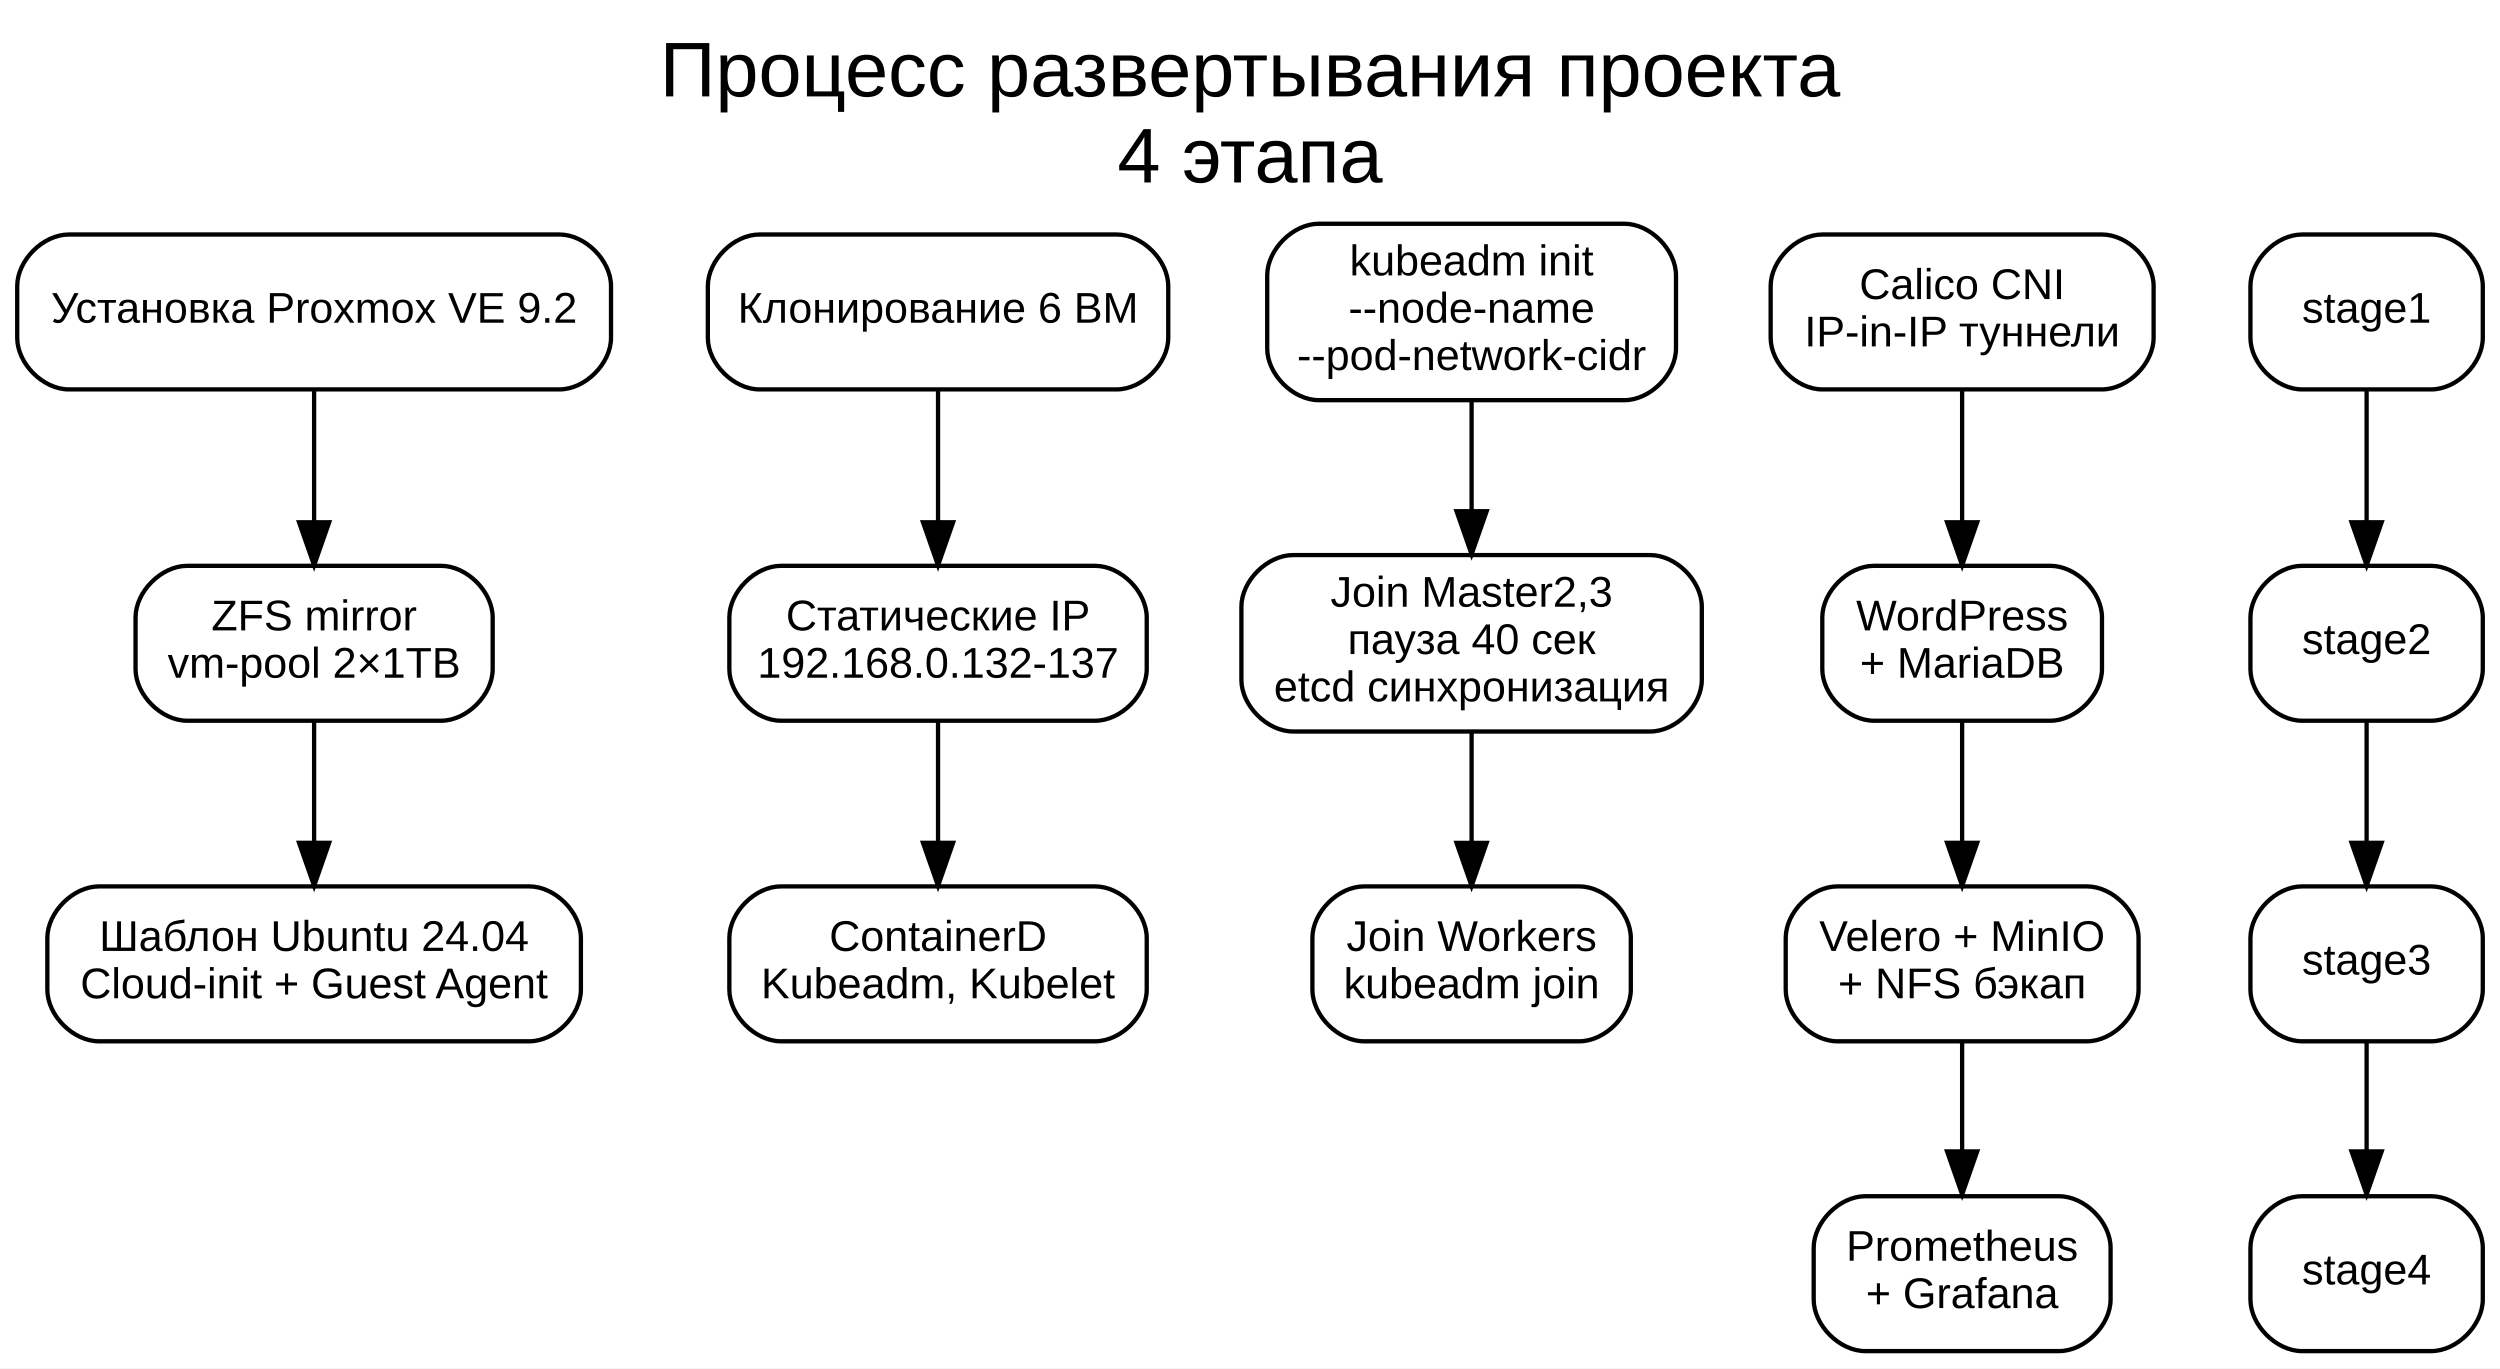
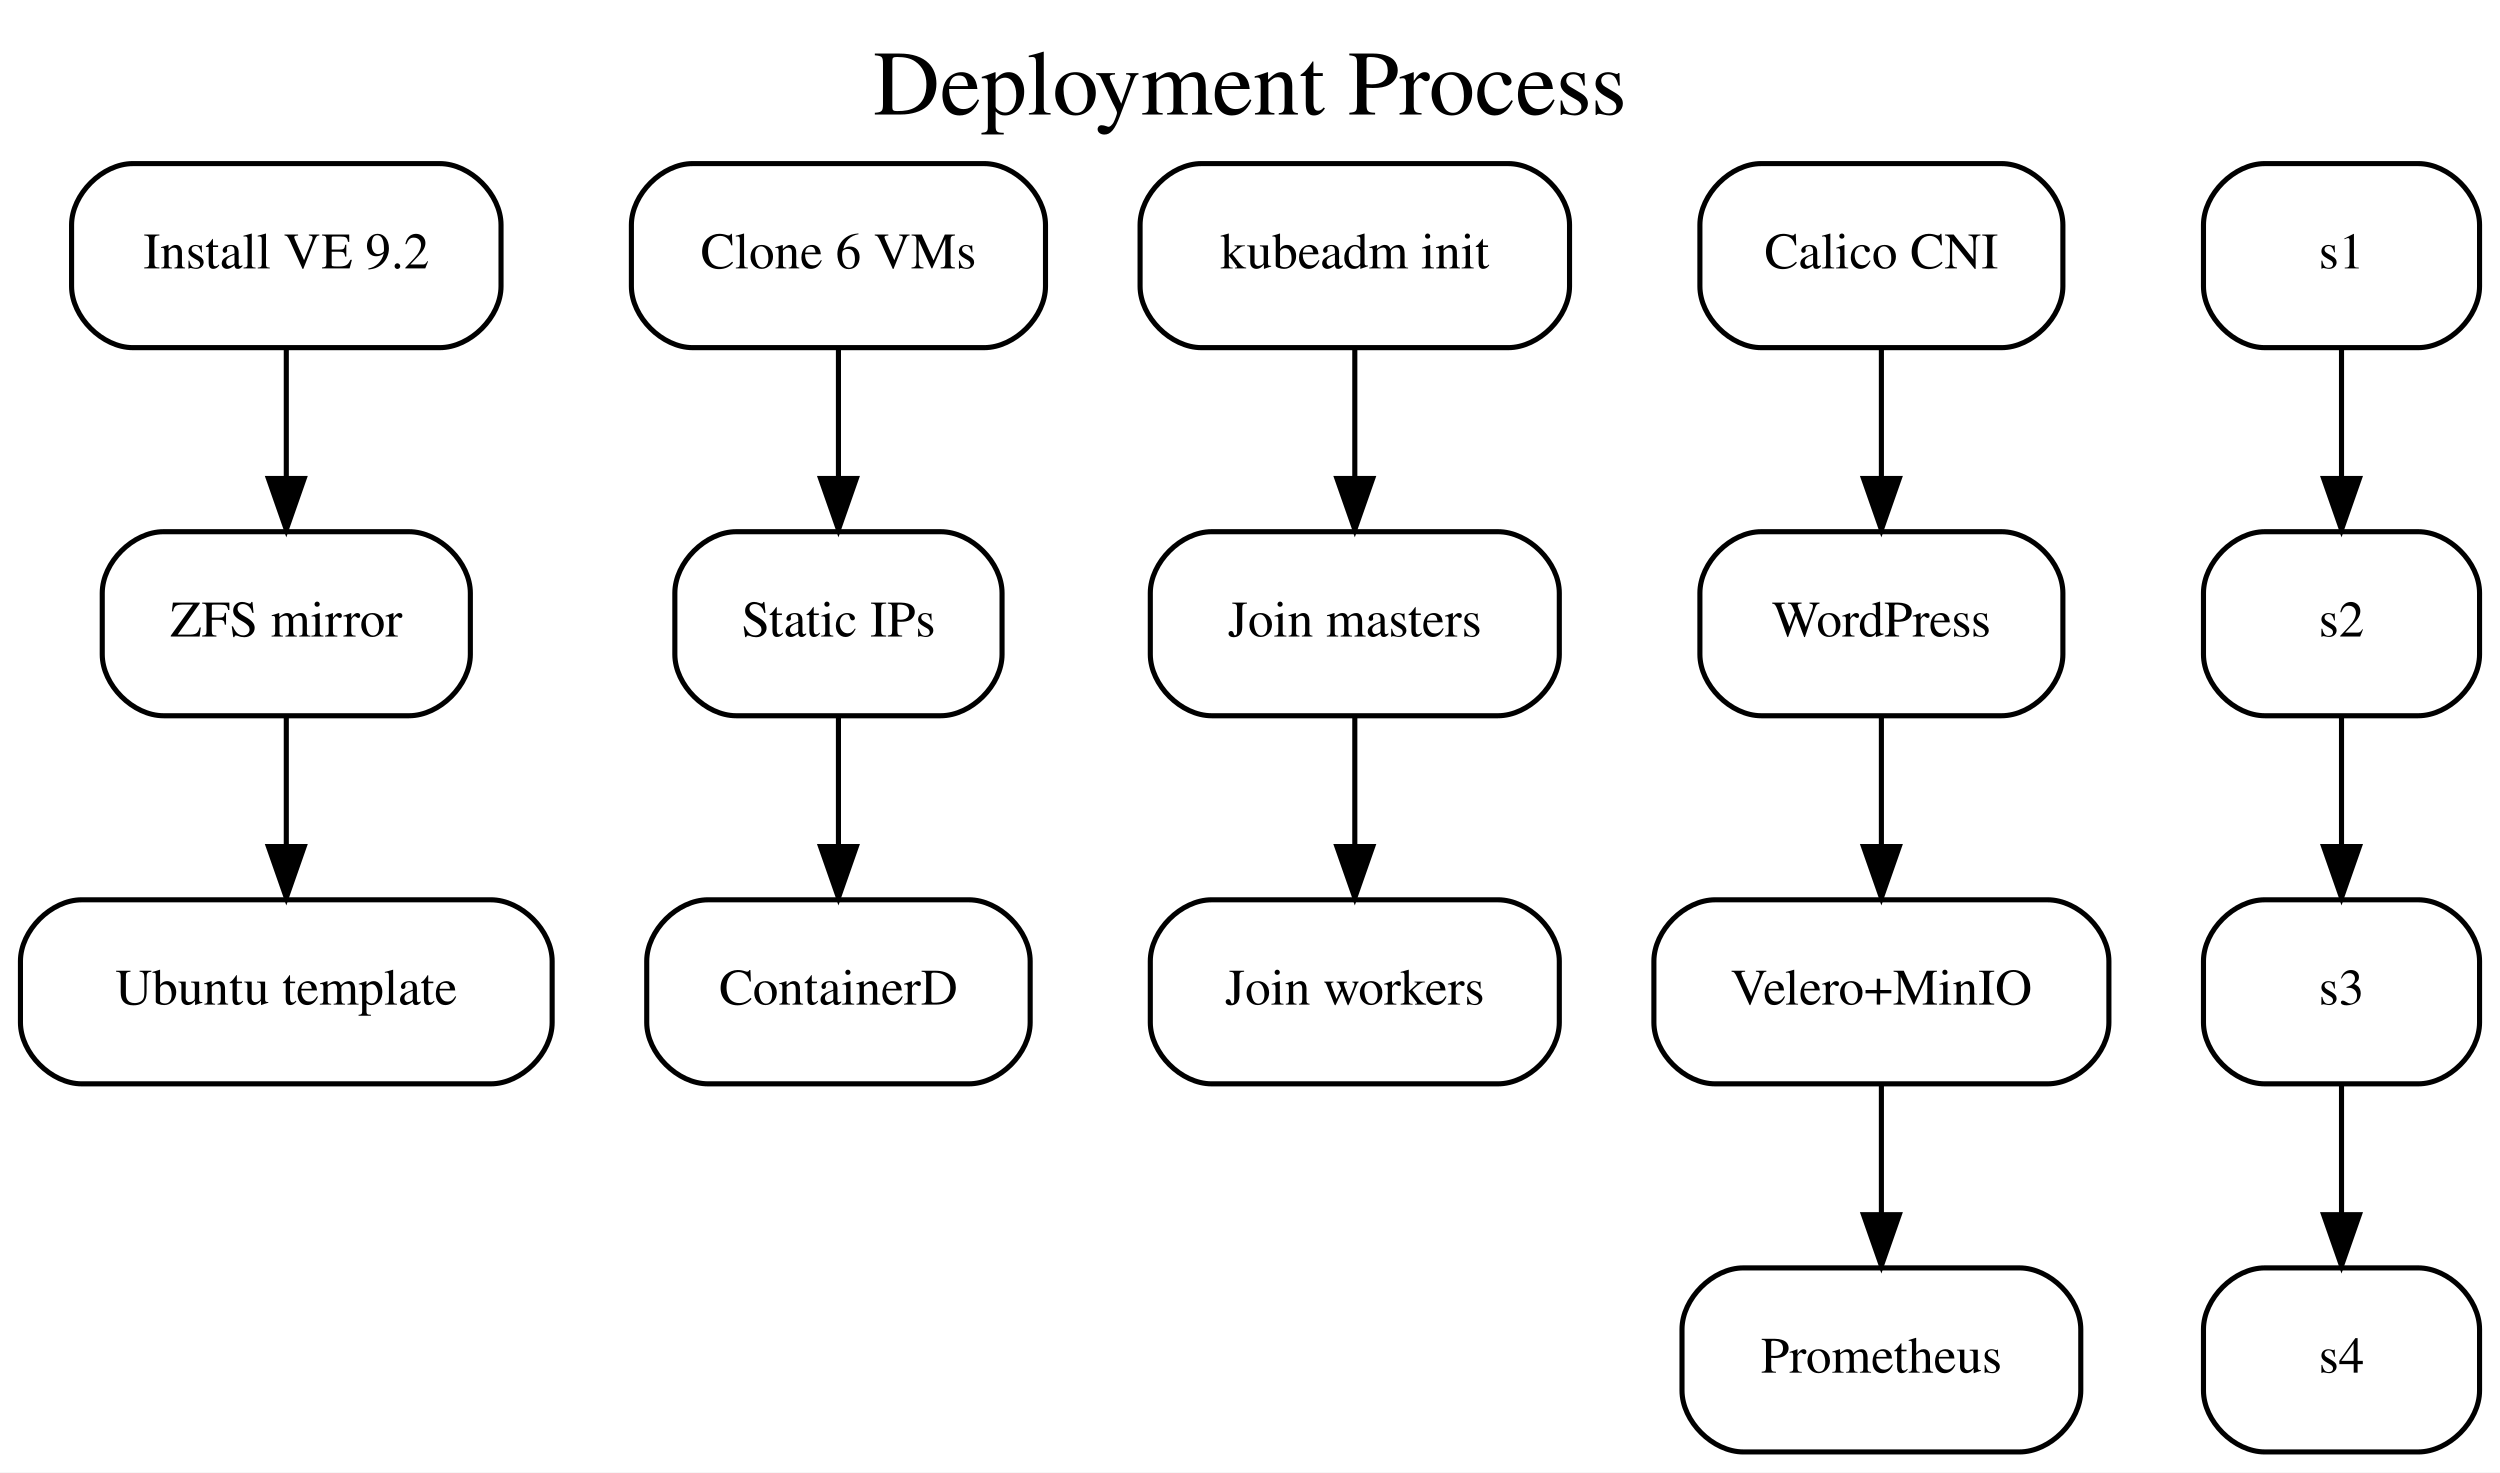
- <svg xmlns="http://www.w3.org/2000/svg" width="581pt" height="318pt" viewBox="0.00 0.00 581.00 318.00">
-   <g id="graph0" class="graph" transform="scale(1 1) rotate(0) translate(4 314)">
-     <polygon fill="white" stroke="transparent" points="-4,4 -4,-314 577,-314 577,4 -4,4" />
-     <text text-anchor="middle" x="286.5" y="-291.6" font-family="Arial" font-size="18.00">Процесс развертывания проекта</text>
-     <text text-anchor="middle" x="286.5" y="-271.6" font-family="Arial" font-size="18.00">4 этапа</text>
+ <svg xmlns="http://www.w3.org/2000/svg" width="489pt" height="288pt" viewBox="0.00 0.00 489.00 288.00">
+   <g id="graph0" class="graph" transform="scale(1 1) rotate(0) translate(4 284)">
+     <polygon fill="white" stroke="transparent" points="-4,4 -4,-284 485,-284 485,4 -4,4" />
+     <text text-anchor="middle" x="240.5" y="-261.6" font-family="Times,serif" font-size="18.00">Deployment Process</text>
    <g id="node1" class="node">
-       <path fill="none" stroke="black" d="M126,-259.5C126,-259.5 12,-259.5 12,-259.5 6,-259.5 0,-253.5 0,-247.5 0,-247.5 0,-235.5 0,-235.5 0,-229.5 6,-223.5 12,-223.5 12,-223.5 126,-223.5 126,-223.5 132,-223.5 138,-229.5 138,-235.5 138,-235.5 138,-247.5 138,-247.5 138,-253.5 132,-259.5 126,-259.5" />
-       <text text-anchor="middle" x="69" y="-239" font-family="Arial" font-size="10.00">Установка Proxmox VE 9.2</text>
+       <path fill="none" stroke="black" d="M82,-252C82,-252 22,-252 22,-252 16,-252 10,-246 10,-240 10,-240 10,-228 10,-228 10,-222 16,-216 22,-216 22,-216 82,-216 82,-216 88,-216 94,-222 94,-228 94,-228 94,-240 94,-240 94,-246 88,-252 82,-252" />
+       <text text-anchor="middle" x="52" y="-231.5" font-family="Times,serif" font-size="10.00">Install VE 9.2</text>
    </g>
    <g id="node2" class="node">
-       <path fill="none" stroke="black" d="M98.5,-182.5C98.5,-182.5 39.5,-182.5 39.5,-182.5 33.5,-182.5 27.5,-176.5 27.5,-170.5 27.5,-170.5 27.5,-158.5 27.5,-158.5 27.5,-152.5 33.5,-146.5 39.5,-146.5 39.5,-146.5 98.5,-146.5 98.5,-146.5 104.5,-146.5 110.5,-152.5 110.5,-158.5 110.5,-158.5 110.5,-170.5 110.5,-170.5 110.5,-176.5 104.5,-182.5 98.5,-182.5" />
-       <text text-anchor="middle" x="69" y="-167.5" font-family="Arial" font-size="10.00">ZFS mirror</text>
-       <text text-anchor="middle" x="69" y="-156.5" font-family="Arial" font-size="10.00">vm-pool 2×1TB</text>
+       <path fill="none" stroke="black" d="M76,-180C76,-180 28,-180 28,-180 22,-180 16,-174 16,-168 16,-168 16,-156 16,-156 16,-150 22,-144 28,-144 28,-144 76,-144 76,-144 82,-144 88,-150 88,-156 88,-156 88,-168 88,-168 88,-174 82,-180 76,-180" />
+       <text text-anchor="middle" x="52" y="-159.5" font-family="Times,serif" font-size="10.00">ZFS mirror</text>
    </g>
    <g id="edge1" class="edge">
-       <path fill="none" stroke="black" d="M69,-223.25C69,-223.25 69,-192.62 69,-192.62" />
-       <polygon fill="black" stroke="black" points="72.5,-192.62 69,-182.62 65.5,-192.62 72.5,-192.62" />
+       <path fill="none" stroke="black" d="M52,-215.83C52,-215.83 52,-190.41 52,-190.41" />
+       <polygon fill="black" stroke="black" points="55.5,-190.41 52,-180.41 48.5,-190.41 55.5,-190.41" />
    </g>
    <g id="node3" class="node">
-       <path fill="none" stroke="black" d="M119,-108C119,-108 19,-108 19,-108 13,-108 7,-102 7,-96 7,-96 7,-84 7,-84 7,-78 13,-72 19,-72 19,-72 119,-72 119,-72 125,-72 131,-78 131,-84 131,-84 131,-96 131,-96 131,-102 125,-108 119,-108" />
-       <text text-anchor="middle" x="69" y="-93" font-family="Arial" font-size="10.00">Шаблон Ubuntu 24.04</text>
-       <text text-anchor="middle" x="69" y="-82" font-family="Arial" font-size="10.00">Cloud-init + Guest Agent</text>
+       <path fill="none" stroke="black" d="M92,-108C92,-108 12,-108 12,-108 6,-108 0,-102 0,-96 0,-96 0,-84 0,-84 0,-78 6,-72 12,-72 12,-72 92,-72 92,-72 98,-72 104,-78 104,-84 104,-84 104,-96 104,-96 104,-102 98,-108 92,-108" />
+       <text text-anchor="middle" x="52" y="-87.5" font-family="Times,serif" font-size="10.00">Ubuntu template</text>
    </g>
    <g id="edge2" class="edge">
-       <path fill="none" stroke="black" d="M69,-146.47C69,-146.47 69,-118.13 69,-118.13" />
-       <polygon fill="black" stroke="black" points="72.5,-118.13 69,-108.13 65.5,-118.13 72.5,-118.13" />
+       <path fill="none" stroke="black" d="M52,-143.83C52,-143.83 52,-118.41 52,-118.41" />
+       <polygon fill="black" stroke="black" points="55.5,-118.41 52,-108.41 48.5,-118.41 55.5,-118.41" />
    </g>
    <g id="node4" class="node">
-       <path fill="none" stroke="black" d="M255.5,-259.5C255.5,-259.5 172.5,-259.5 172.5,-259.5 166.5,-259.5 160.5,-253.5 160.5,-247.5 160.5,-247.5 160.5,-235.5 160.5,-235.5 160.5,-229.5 166.5,-223.5 172.5,-223.5 172.5,-223.5 255.5,-223.5 255.5,-223.5 261.5,-223.5 267.5,-229.5 267.5,-235.5 267.5,-235.5 267.5,-247.5 267.5,-247.5 267.5,-253.5 261.5,-259.5 255.5,-259.5" />
-       <text text-anchor="middle" x="214" y="-239" font-family="Arial" font-size="10.00">Клонирование 6 ВМ</text>
+       <path fill="none" stroke="black" d="M188.5,-252C188.5,-252 131.5,-252 131.5,-252 125.5,-252 119.5,-246 119.5,-240 119.5,-240 119.5,-228 119.5,-228 119.5,-222 125.5,-216 131.5,-216 131.5,-216 188.5,-216 188.5,-216 194.5,-216 200.5,-222 200.5,-228 200.5,-228 200.5,-240 200.5,-240 200.5,-246 194.5,-252 188.5,-252" />
+       <text text-anchor="middle" x="160" y="-231.5" font-family="Times,serif" font-size="10.00">Clone 6 VMs</text>
    </g>
    <g id="node5" class="node">
-       <path fill="none" stroke="black" d="M250.5,-182.5C250.5,-182.5 177.5,-182.5 177.5,-182.5 171.5,-182.5 165.5,-176.5 165.5,-170.5 165.5,-170.5 165.5,-158.5 165.5,-158.5 165.5,-152.5 171.5,-146.5 177.5,-146.5 177.5,-146.5 250.5,-146.5 250.5,-146.5 256.5,-146.5 262.5,-152.5 262.5,-158.5 262.5,-158.5 262.5,-170.5 262.5,-170.5 262.5,-176.5 256.5,-182.5 250.5,-182.5" />
-       <text text-anchor="middle" x="214" y="-167.5" font-family="Arial" font-size="10.00">Статические IP</text>
-       <text text-anchor="middle" x="214" y="-156.5" font-family="Arial" font-size="10.00">192.168.0.132-137</text>
+       <path fill="none" stroke="black" d="M180,-180C180,-180 140,-180 140,-180 134,-180 128,-174 128,-168 128,-168 128,-156 128,-156 128,-150 134,-144 140,-144 140,-144 180,-144 180,-144 186,-144 192,-150 192,-156 192,-156 192,-168 192,-168 192,-174 186,-180 180,-180" />
+       <text text-anchor="middle" x="160" y="-159.5" font-family="Times,serif" font-size="10.00">Static IPs</text>
    </g>
    <g id="edge3" class="edge">
-       <path fill="none" stroke="black" d="M214,-223.25C214,-223.25 214,-192.62 214,-192.62" />
-       <polygon fill="black" stroke="black" points="217.5,-192.62 214,-182.62 210.5,-192.62 217.5,-192.62" />
+       <path fill="none" stroke="black" d="M160,-215.83C160,-215.83 160,-190.41 160,-190.41" />
+       <polygon fill="black" stroke="black" points="163.5,-190.41 160,-180.41 156.5,-190.41 163.5,-190.41" />
    </g>
    <g id="node6" class="node">
-       <path fill="none" stroke="black" d="M250.5,-108C250.5,-108 177.5,-108 177.5,-108 171.5,-108 165.5,-102 165.5,-96 165.5,-96 165.5,-84 165.5,-84 165.5,-78 171.5,-72 177.5,-72 177.5,-72 250.5,-72 250.5,-72 256.5,-72 262.5,-78 262.5,-84 262.5,-84 262.5,-96 262.5,-96 262.5,-102 256.5,-108 250.5,-108" />
-       <text text-anchor="middle" x="214" y="-93" font-family="Arial" font-size="10.00">ContainerD</text>
-       <text text-anchor="middle" x="214" y="-82" font-family="Arial" font-size="10.00">Kubeadm, Kubelet</text>
+       <path fill="none" stroke="black" d="M185.5,-108C185.5,-108 134.5,-108 134.5,-108 128.5,-108 122.5,-102 122.5,-96 122.5,-96 122.5,-84 122.5,-84 122.5,-78 128.5,-72 134.5,-72 134.5,-72 185.5,-72 185.5,-72 191.5,-72 197.5,-78 197.5,-84 197.5,-84 197.5,-96 197.5,-96 197.5,-102 191.5,-108 185.5,-108" />
+       <text text-anchor="middle" x="160" y="-87.5" font-family="Times,serif" font-size="10.00">ContainerD</text>
    </g>
    <g id="edge4" class="edge">
-       <path fill="none" stroke="black" d="M214,-146.47C214,-146.47 214,-118.13 214,-118.13" />
-       <polygon fill="black" stroke="black" points="217.5,-118.13 214,-108.13 210.5,-118.13 217.5,-118.13" />
+       <path fill="none" stroke="black" d="M160,-143.83C160,-143.83 160,-118.41 160,-118.41" />
+       <polygon fill="black" stroke="black" points="163.5,-118.41 160,-108.41 156.5,-118.41 163.5,-118.41" />
    </g>
    <g id="node7" class="node">
-       <path fill="none" stroke="black" d="M373.5,-262C373.5,-262 302.5,-262 302.5,-262 296.5,-262 290.5,-256 290.5,-250 290.5,-250 290.5,-233 290.5,-233 290.5,-227 296.5,-221 302.5,-221 302.5,-221 373.5,-221 373.5,-221 379.5,-221 385.5,-227 385.5,-233 385.5,-233 385.5,-250 385.5,-250 385.5,-256 379.5,-262 373.5,-262" />
-       <text text-anchor="middle" x="338" y="-250" font-family="Arial" font-size="10.00">kubeadm init</text>
-       <text text-anchor="middle" x="338" y="-239" font-family="Arial" font-size="10.00">--node-name</text>
-       <text text-anchor="middle" x="338" y="-228" font-family="Arial" font-size="10.00">--pod-network-cidr</text>
+       <path fill="none" stroke="black" d="M291,-252C291,-252 231,-252 231,-252 225,-252 219,-246 219,-240 219,-240 219,-228 219,-228 219,-222 225,-216 231,-216 231,-216 291,-216 291,-216 297,-216 303,-222 303,-228 303,-228 303,-240 303,-240 303,-246 297,-252 291,-252" />
+       <text text-anchor="middle" x="261" y="-231.5" font-family="Times,serif" font-size="10.00">kubeadm init</text>
    </g>
    <g id="node8" class="node">
-       <path fill="none" stroke="black" d="M379.5,-185C379.5,-185 296.5,-185 296.5,-185 290.5,-185 284.5,-179 284.5,-173 284.5,-173 284.5,-156 284.5,-156 284.5,-150 290.5,-144 296.5,-144 296.5,-144 379.5,-144 379.5,-144 385.5,-144 391.5,-150 391.5,-156 391.5,-156 391.5,-173 391.5,-173 391.5,-179 385.5,-185 379.5,-185" />
-       <text text-anchor="middle" x="338" y="-173" font-family="Arial" font-size="10.00">Join Master2,3</text>
-       <text text-anchor="middle" x="338" y="-162" font-family="Arial" font-size="10.00">пауза 40 сек</text>
-       <text text-anchor="middle" x="338" y="-151" font-family="Arial" font-size="10.00">etcd синхронизация</text>
+       <path fill="none" stroke="black" d="M289,-180C289,-180 233,-180 233,-180 227,-180 221,-174 221,-168 221,-168 221,-156 221,-156 221,-150 227,-144 233,-144 233,-144 289,-144 289,-144 295,-144 301,-150 301,-156 301,-156 301,-168 301,-168 301,-174 295,-180 289,-180" />
+       <text text-anchor="middle" x="261" y="-159.5" font-family="Times,serif" font-size="10.00">Join masters</text>
    </g>
    <g id="edge5" class="edge">
-       <path fill="none" stroke="black" d="M338,-220.87C338,-220.87 338,-195.19 338,-195.19" />
-       <polygon fill="black" stroke="black" points="341.5,-195.19 338,-185.19 334.5,-195.19 341.5,-195.19" />
+       <path fill="none" stroke="black" d="M261,-215.83C261,-215.83 261,-190.41 261,-190.41" />
+       <polygon fill="black" stroke="black" points="264.5,-190.41 261,-180.41 257.5,-190.41 264.5,-190.41" />
    </g>
    <g id="node9" class="node">
-       <path fill="none" stroke="black" d="M363,-108C363,-108 313,-108 313,-108 307,-108 301,-102 301,-96 301,-96 301,-84 301,-84 301,-78 307,-72 313,-72 313,-72 363,-72 363,-72 369,-72 375,-78 375,-84 375,-84 375,-96 375,-96 375,-102 369,-108 363,-108" />
-       <text text-anchor="middle" x="338" y="-93" font-family="Arial" font-size="10.00">Join Workers</text>
-       <text text-anchor="middle" x="338" y="-82" font-family="Arial" font-size="10.00">kubeadm join</text>
+       <path fill="none" stroke="black" d="M289,-108C289,-108 233,-108 233,-108 227,-108 221,-102 221,-96 221,-96 221,-84 221,-84 221,-78 227,-72 233,-72 233,-72 289,-72 289,-72 295,-72 301,-78 301,-84 301,-84 301,-96 301,-96 301,-102 295,-108 289,-108" />
+       <text text-anchor="middle" x="261" y="-87.5" font-family="Times,serif" font-size="10.00">Join workers</text>
    </g>
    <g id="edge6" class="edge">
-       <path fill="none" stroke="black" d="M338,-143.75C338,-143.75 338,-118.11 338,-118.11" />
-       <polygon fill="black" stroke="black" points="341.5,-118.11 338,-108.11 334.5,-118.11 341.5,-118.11" />
+       <path fill="none" stroke="black" d="M261,-143.83C261,-143.83 261,-118.41 261,-118.41" />
+       <polygon fill="black" stroke="black" points="264.5,-118.41 261,-108.41 257.5,-118.41 264.5,-118.41" />
    </g>
    <g id="node10" class="node">
-       <path fill="none" stroke="black" d="M484.5,-259.5C484.5,-259.5 419.5,-259.5 419.5,-259.5 413.5,-259.5 407.5,-253.5 407.5,-247.5 407.5,-247.5 407.5,-235.5 407.5,-235.5 407.5,-229.5 413.5,-223.5 419.5,-223.5 419.5,-223.5 484.5,-223.5 484.5,-223.5 490.5,-223.5 496.5,-229.5 496.5,-235.5 496.5,-235.5 496.5,-247.5 496.5,-247.5 496.5,-253.5 490.5,-259.5 484.5,-259.5" />
-       <text text-anchor="middle" x="452" y="-244.5" font-family="Arial" font-size="10.00">Calico CNI</text>
-       <text text-anchor="middle" x="452" y="-233.5" font-family="Arial" font-size="10.00">IP-in-IP туннели</text>
+       <path fill="none" stroke="black" d="M387.5,-252C387.5,-252 340.5,-252 340.5,-252 334.5,-252 328.5,-246 328.5,-240 328.5,-240 328.5,-228 328.5,-228 328.5,-222 334.5,-216 340.5,-216 340.5,-216 387.5,-216 387.5,-216 393.5,-216 399.5,-222 399.5,-228 399.5,-228 399.5,-240 399.5,-240 399.5,-246 393.5,-252 387.5,-252" />
+       <text text-anchor="middle" x="364" y="-231.5" font-family="Times,serif" font-size="10.00">Calico CNI</text>
    </g>
    <g id="node11" class="node">
-       <path fill="none" stroke="black" d="M472.5,-182.5C472.5,-182.5 431.5,-182.5 431.5,-182.5 425.5,-182.5 419.5,-176.5 419.5,-170.5 419.5,-170.5 419.5,-158.5 419.5,-158.5 419.5,-152.5 425.5,-146.5 431.5,-146.5 431.5,-146.5 472.5,-146.5 472.5,-146.5 478.5,-146.5 484.5,-152.5 484.5,-158.5 484.5,-158.5 484.5,-170.5 484.5,-170.5 484.5,-176.5 478.5,-182.5 472.5,-182.5" />
-       <text text-anchor="middle" x="452" y="-167.5" font-family="Arial" font-size="10.00">WordPress</text>
-       <text text-anchor="middle" x="452" y="-156.5" font-family="Arial" font-size="10.00">+ MariaDB</text>
+       <path fill="none" stroke="black" d="M387.5,-180C387.5,-180 340.5,-180 340.5,-180 334.5,-180 328.5,-174 328.5,-168 328.5,-168 328.5,-156 328.5,-156 328.5,-150 334.5,-144 340.5,-144 340.5,-144 387.5,-144 387.5,-144 393.5,-144 399.5,-150 399.5,-156 399.5,-156 399.5,-168 399.5,-168 399.5,-174 393.5,-180 387.5,-180" />
+       <text text-anchor="middle" x="364" y="-159.5" font-family="Times,serif" font-size="10.00">WordPress</text>
    </g>
    <g id="edge7" class="edge">
-       <path fill="none" stroke="black" d="M452,-223.25C452,-223.25 452,-192.62 452,-192.62" />
-       <polygon fill="black" stroke="black" points="455.5,-192.62 452,-182.62 448.5,-192.62 455.5,-192.62" />
+       <path fill="none" stroke="black" d="M364,-215.83C364,-215.83 364,-190.41 364,-190.41" />
+       <polygon fill="black" stroke="black" points="367.5,-190.41 364,-180.41 360.5,-190.41 367.5,-190.41" />
    </g>
    <g id="node12" class="node">
-       <path fill="none" stroke="black" d="M481,-108C481,-108 423,-108 423,-108 417,-108 411,-102 411,-96 411,-96 411,-84 411,-84 411,-78 417,-72 423,-72 423,-72 481,-72 481,-72 487,-72 493,-78 493,-84 493,-84 493,-96 493,-96 493,-102 487,-108 481,-108" />
-       <text text-anchor="middle" x="452" y="-93" font-family="Arial" font-size="10.00">Velero + MinIO</text>
-       <text text-anchor="middle" x="452" y="-82" font-family="Arial" font-size="10.00">+ NFS бэкап</text>
+       <path fill="none" stroke="black" d="M396.5,-108C396.5,-108 331.5,-108 331.5,-108 325.5,-108 319.5,-102 319.5,-96 319.5,-96 319.5,-84 319.5,-84 319.5,-78 325.5,-72 331.5,-72 331.5,-72 396.5,-72 396.5,-72 402.5,-72 408.5,-78 408.5,-84 408.5,-84 408.5,-96 408.5,-96 408.5,-102 402.5,-108 396.5,-108" />
+       <text text-anchor="middle" x="364" y="-87.5" font-family="Times,serif" font-size="10.00">Velero+MinIO</text>
    </g>
    <g id="edge8" class="edge">
-       <path fill="none" stroke="black" d="M452,-146.47C452,-146.47 452,-118.13 452,-118.13" />
-       <polygon fill="black" stroke="black" points="455.5,-118.13 452,-108.13 448.5,-118.13 455.5,-118.13" />
+       <path fill="none" stroke="black" d="M364,-143.83C364,-143.83 364,-118.41 364,-118.41" />
+       <polygon fill="black" stroke="black" points="367.5,-118.41 364,-108.41 360.5,-118.41 367.5,-118.41" />
    </g>
    <g id="node13" class="node">
-       <path fill="none" stroke="black" d="M474.5,-36C474.5,-36 429.5,-36 429.5,-36 423.5,-36 417.5,-30 417.5,-24 417.5,-24 417.5,-12 417.5,-12 417.5,-6 423.5,0 429.5,0 429.5,0 474.5,0 474.5,0 480.5,0 486.5,-6 486.5,-12 486.5,-12 486.5,-24 486.5,-24 486.5,-30 480.5,-36 474.5,-36" />
-       <text text-anchor="middle" x="452" y="-21" font-family="Arial" font-size="10.00">Prometheus</text>
-       <text text-anchor="middle" x="452" y="-10" font-family="Arial" font-size="10.00">+ Grafana</text>
+       <path fill="none" stroke="black" d="M391,-36C391,-36 337,-36 337,-36 331,-36 325,-30 325,-24 325,-24 325,-12 325,-12 325,-6 331,0 337,0 337,0 391,0 391,0 397,0 403,-6 403,-12 403,-12 403,-24 403,-24 403,-30 397,-36 391,-36" />
+       <text text-anchor="middle" x="364" y="-15.5" font-family="Times,serif" font-size="10.00">Prometheus</text>
    </g>
    <g id="edge9" class="edge">
-       <path fill="none" stroke="black" d="M452,-71.83C452,-71.83 452,-46.41 452,-46.41" />
-       <polygon fill="black" stroke="black" points="455.5,-46.41 452,-36.41 448.5,-46.41 455.5,-46.41" />
+       <path fill="none" stroke="black" d="M364,-71.83C364,-71.83 364,-46.41 364,-46.41" />
+       <polygon fill="black" stroke="black" points="367.5,-46.41 364,-36.41 360.5,-46.41 367.5,-46.41" />
    </g>
    <g id="node14" class="node">
-       <path fill="none" stroke="black" d="M561,-259.5C561,-259.5 531,-259.5 531,-259.5 525,-259.5 519,-253.5 519,-247.5 519,-247.5 519,-235.5 519,-235.5 519,-229.5 525,-223.5 531,-223.5 531,-223.5 561,-223.5 561,-223.5 567,-223.5 573,-229.5 573,-235.5 573,-235.5 573,-247.5 573,-247.5 573,-253.5 567,-259.5 561,-259.5" />
-       <text text-anchor="middle" x="546" y="-239" font-family="Arial" font-size="10.00">stage1</text>
+       <path fill="none" stroke="black" d="M469,-252C469,-252 439,-252 439,-252 433,-252 427,-246 427,-240 427,-240 427,-228 427,-228 427,-222 433,-216 439,-216 439,-216 469,-216 469,-216 475,-216 481,-222 481,-228 481,-228 481,-240 481,-240 481,-246 475,-252 469,-252" />
+       <text text-anchor="middle" x="454" y="-231.5" font-family="Times,serif" font-size="10.00">s1</text>
    </g>
    <g id="node15" class="node">
-       <path fill="none" stroke="black" d="M561,-182.5C561,-182.5 531,-182.5 531,-182.5 525,-182.5 519,-176.5 519,-170.5 519,-170.5 519,-158.5 519,-158.5 519,-152.5 525,-146.5 531,-146.5 531,-146.5 561,-146.5 561,-146.5 567,-146.5 573,-152.5 573,-158.5 573,-158.5 573,-170.5 573,-170.5 573,-176.5 567,-182.5 561,-182.5" />
-       <text text-anchor="middle" x="546" y="-162" font-family="Arial" font-size="10.00">stage2</text>
+       <path fill="none" stroke="black" d="M469,-180C469,-180 439,-180 439,-180 433,-180 427,-174 427,-168 427,-168 427,-156 427,-156 427,-150 433,-144 439,-144 439,-144 469,-144 469,-144 475,-144 481,-150 481,-156 481,-156 481,-168 481,-168 481,-174 475,-180 469,-180" />
+       <text text-anchor="middle" x="454" y="-159.5" font-family="Times,serif" font-size="10.00">s2</text>
    </g>
    <g id="edge10" class="edge">
-       <path fill="none" stroke="black" d="M546,-223.25C546,-223.25 546,-192.62 546,-192.62" />
-       <polygon fill="black" stroke="black" points="549.5,-192.62 546,-182.62 542.5,-192.62 549.5,-192.62" />
+       <path fill="none" stroke="black" d="M454,-215.83C454,-215.83 454,-190.41 454,-190.41" />
+       <polygon fill="black" stroke="black" points="457.5,-190.41 454,-180.41 450.5,-190.41 457.5,-190.41" />
    </g>
    <g id="node16" class="node">
-       <path fill="none" stroke="black" d="M561,-108C561,-108 531,-108 531,-108 525,-108 519,-102 519,-96 519,-96 519,-84 519,-84 519,-78 525,-72 531,-72 531,-72 561,-72 561,-72 567,-72 573,-78 573,-84 573,-84 573,-96 573,-96 573,-102 567,-108 561,-108" />
-       <text text-anchor="middle" x="546" y="-87.5" font-family="Arial" font-size="10.00">stage3</text>
+       <path fill="none" stroke="black" d="M469,-108C469,-108 439,-108 439,-108 433,-108 427,-102 427,-96 427,-96 427,-84 427,-84 427,-78 433,-72 439,-72 439,-72 469,-72 469,-72 475,-72 481,-78 481,-84 481,-84 481,-96 481,-96 481,-102 475,-108 469,-108" />
+       <text text-anchor="middle" x="454" y="-87.5" font-family="Times,serif" font-size="10.00">s3</text>
    </g>
    <g id="edge11" class="edge">
-       <path fill="none" stroke="black" d="M546,-146.47C546,-146.47 546,-118.13 546,-118.13" />
-       <polygon fill="black" stroke="black" points="549.5,-118.13 546,-108.13 542.5,-118.13 549.5,-118.13" />
+       <path fill="none" stroke="black" d="M454,-143.83C454,-143.83 454,-118.41 454,-118.41" />
+       <polygon fill="black" stroke="black" points="457.5,-118.41 454,-108.41 450.5,-118.41 457.5,-118.41" />
    </g>
    <g id="node17" class="node">
-       <path fill="none" stroke="black" d="M561,-36C561,-36 531,-36 531,-36 525,-36 519,-30 519,-24 519,-24 519,-12 519,-12 519,-6 525,0 531,0 531,0 561,0 561,0 567,0 573,-6 573,-12 573,-12 573,-24 573,-24 573,-30 567,-36 561,-36" />
-       <text text-anchor="middle" x="546" y="-15.5" font-family="Arial" font-size="10.00">stage4</text>
+       <path fill="none" stroke="black" d="M469,-36C469,-36 439,-36 439,-36 433,-36 427,-30 427,-24 427,-24 427,-12 427,-12 427,-6 433,0 439,0 439,0 469,0 469,0 475,0 481,-6 481,-12 481,-12 481,-24 481,-24 481,-30 475,-36 469,-36" />
+       <text text-anchor="middle" x="454" y="-15.5" font-family="Times,serif" font-size="10.00">s4</text>
    </g>
    <g id="edge12" class="edge">
-       <path fill="none" stroke="black" d="M546,-71.83C546,-71.83 546,-46.41 546,-46.41" />
-       <polygon fill="black" stroke="black" points="549.5,-46.41 546,-36.41 542.5,-46.41 549.5,-46.41" />
+       <path fill="none" stroke="black" d="M454,-71.83C454,-71.83 454,-46.41 454,-46.41" />
+       <polygon fill="black" stroke="black" points="457.5,-46.41 454,-36.41 450.5,-46.41 457.5,-46.41" />
    </g>
  </g>
</svg>
